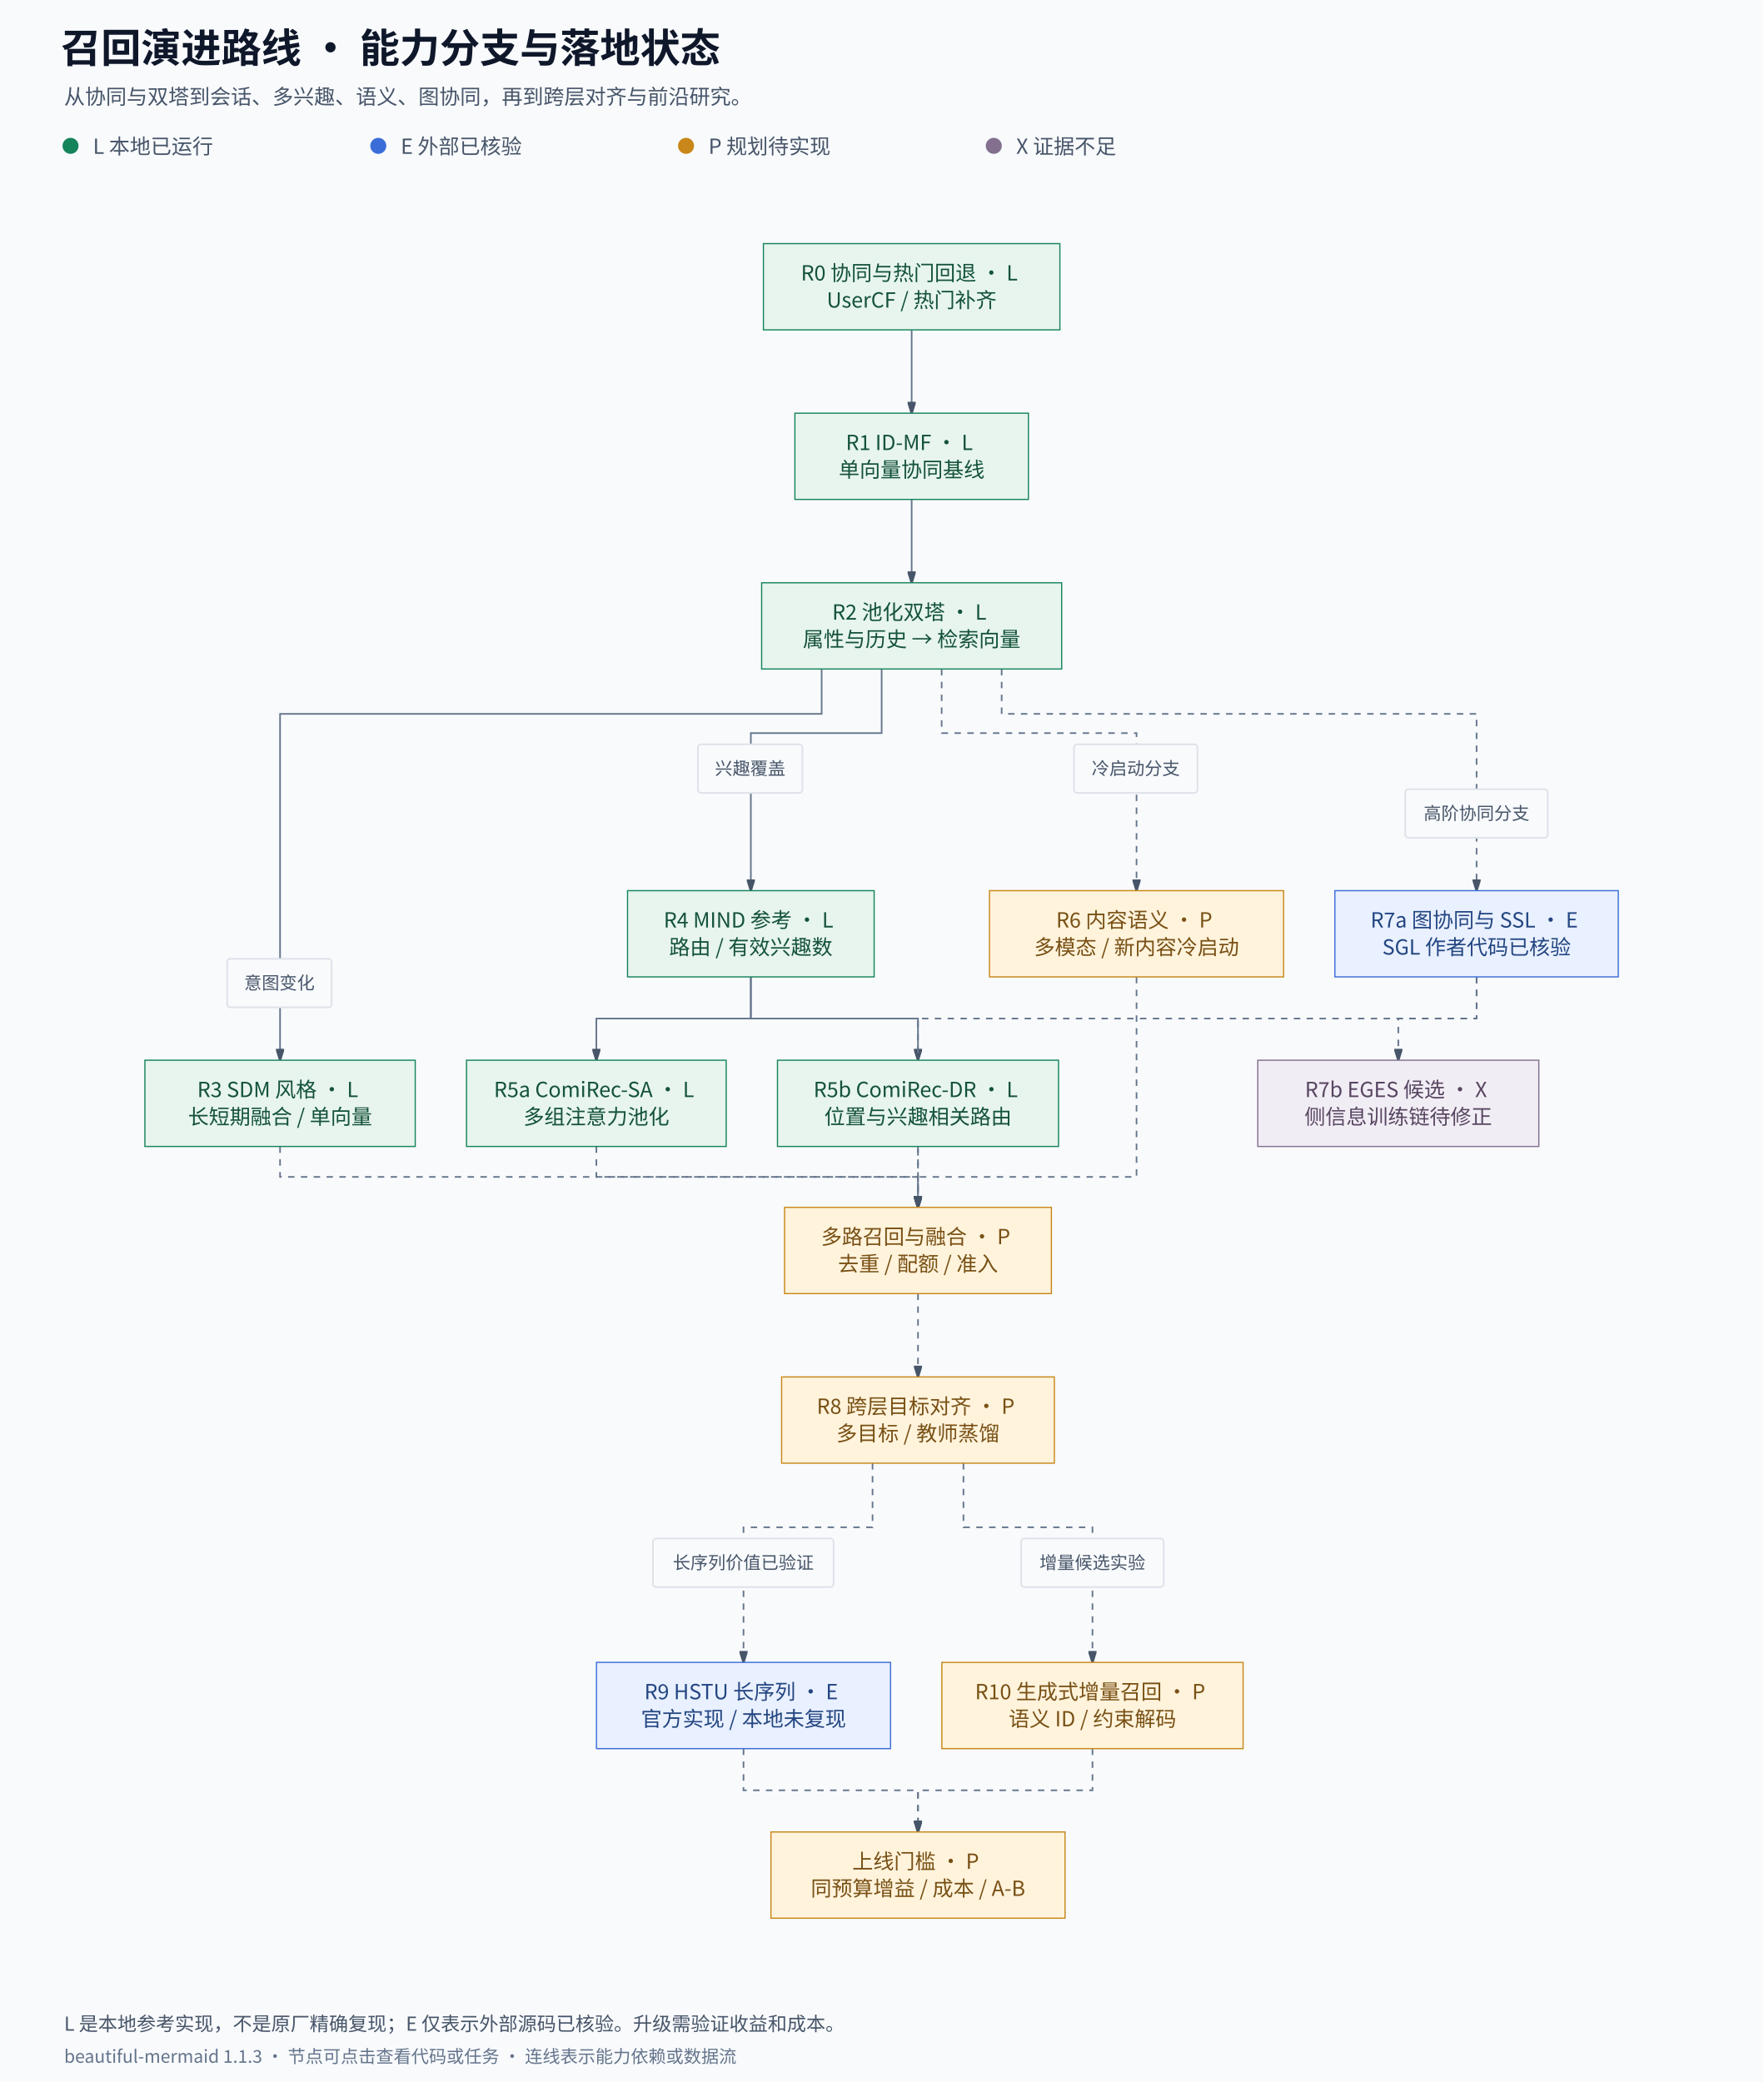
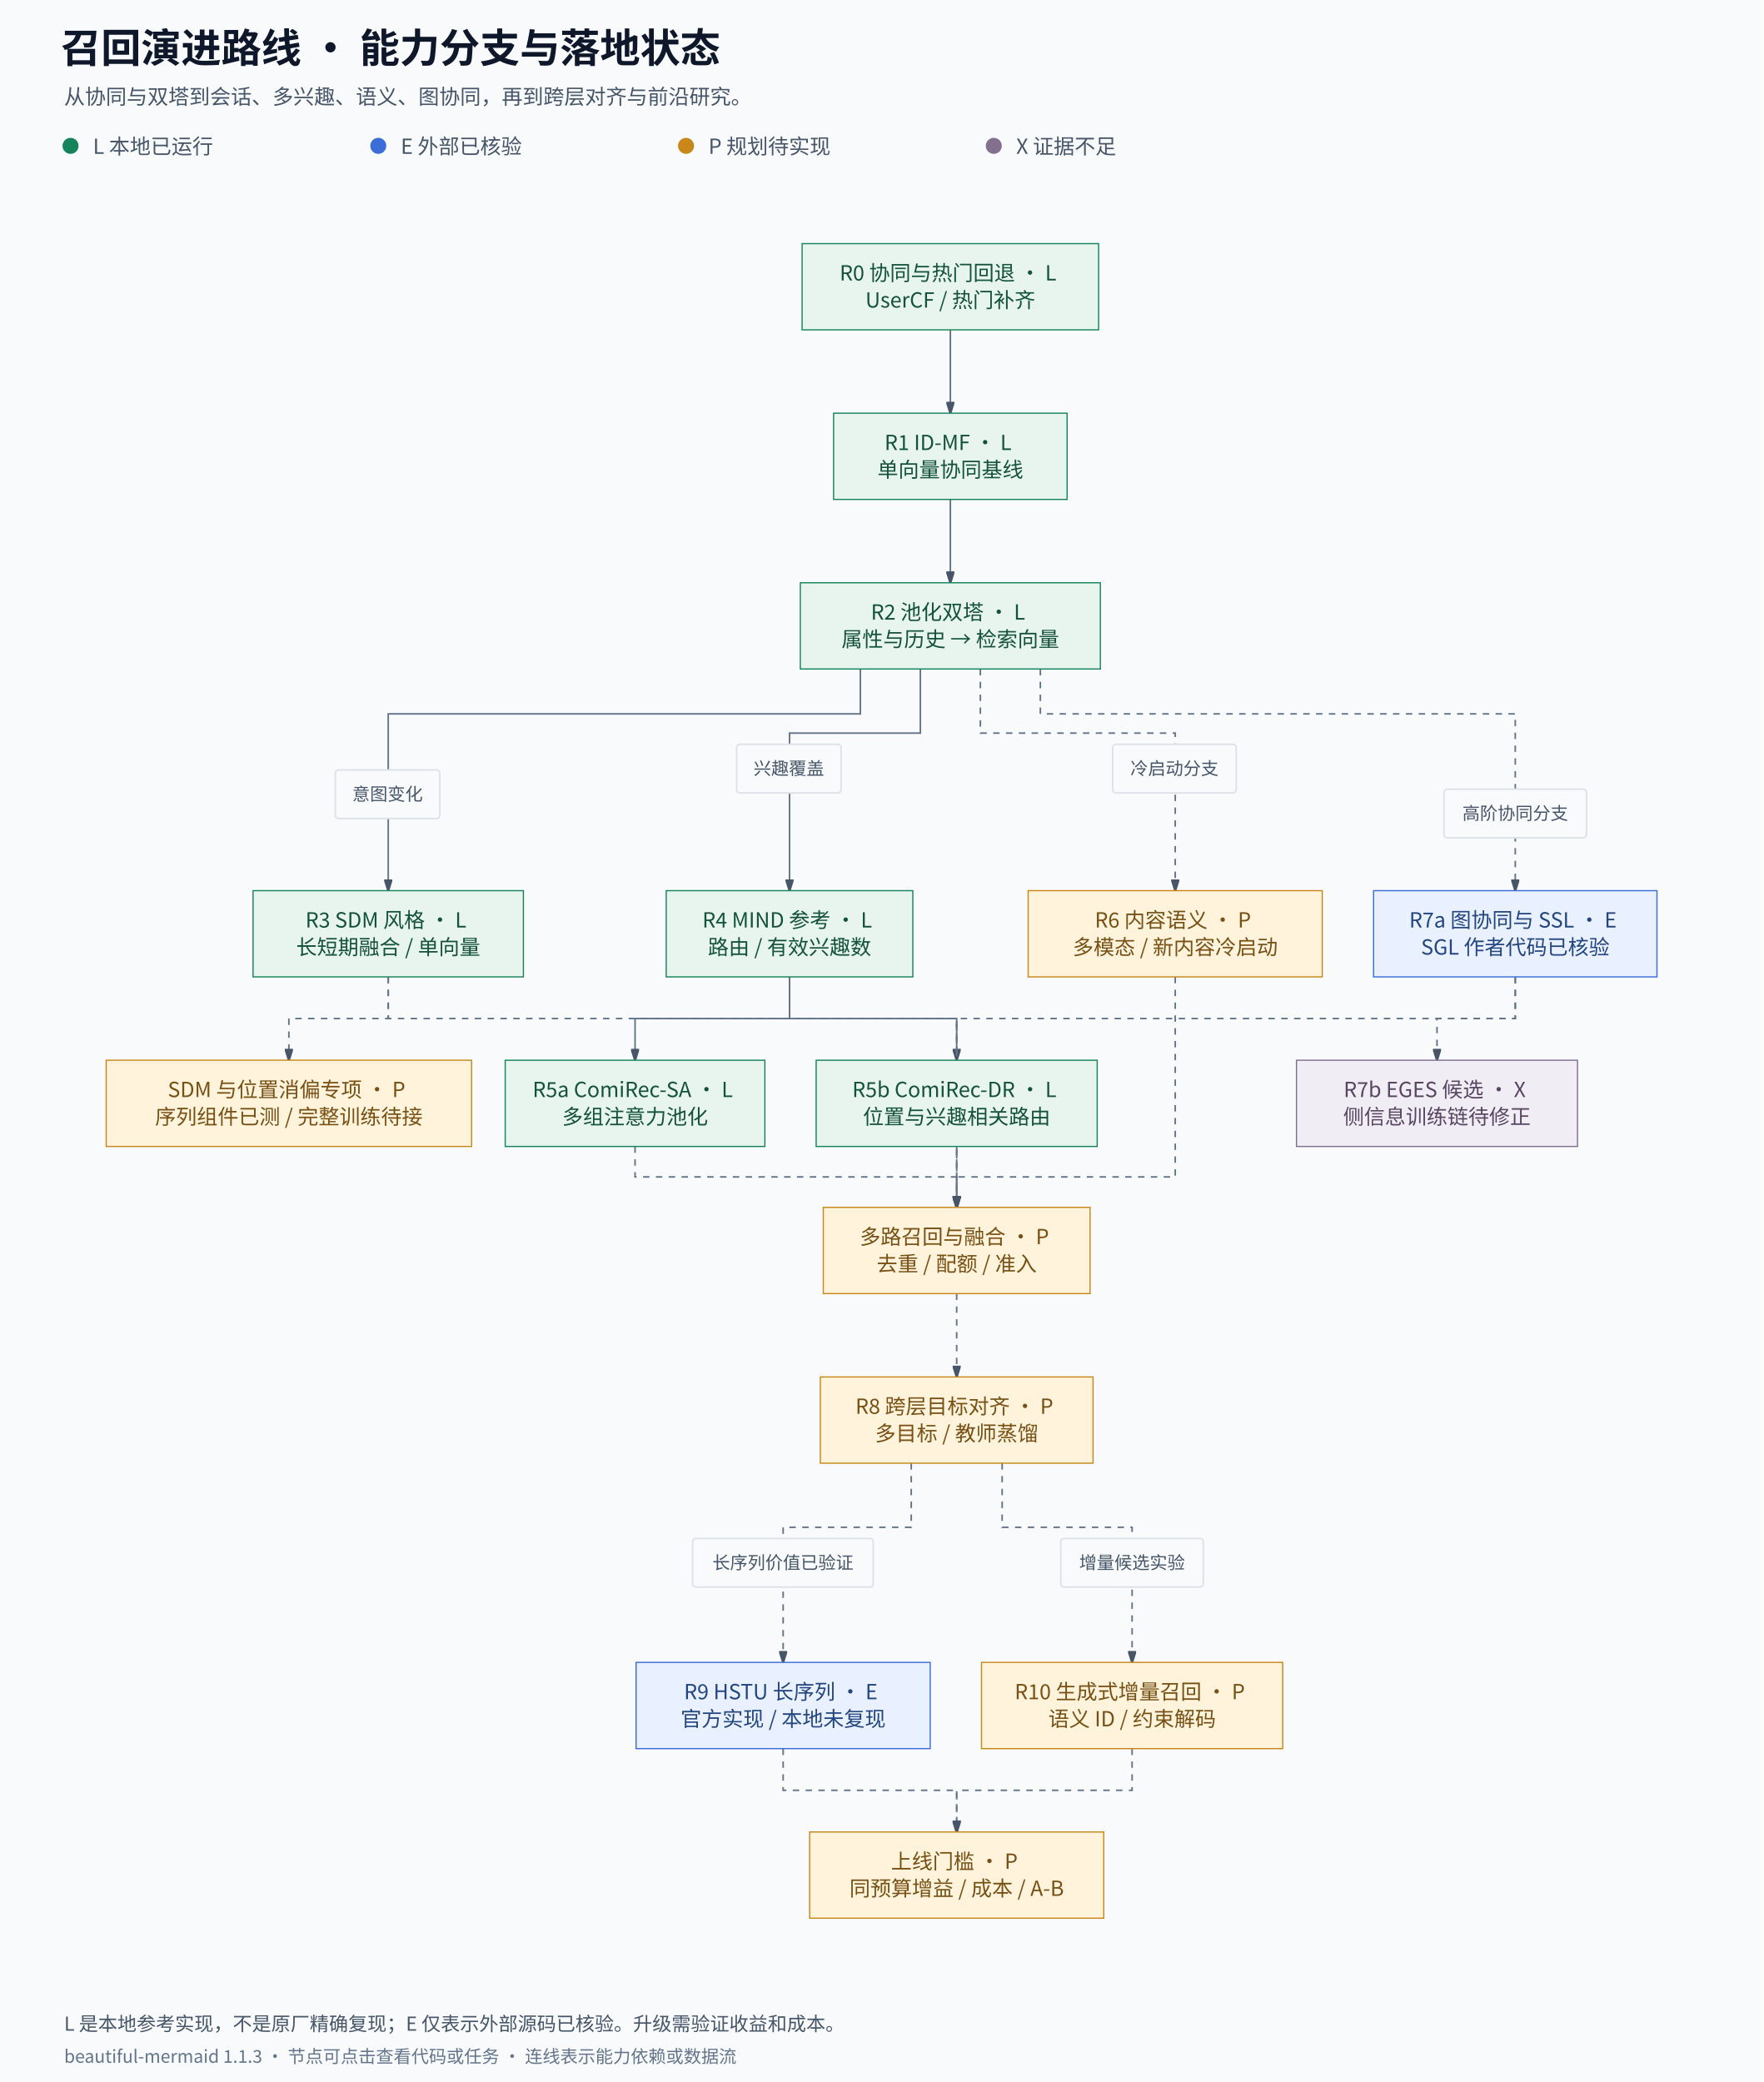
<svg xmlns="http://www.w3.org/2000/svg" width="1100" height="1299" viewBox="0 0 1100 1299" role="img" aria-labelledby="01-evolution-title 01-evolution-desc">
  <style>text{font-family:'Noto Sans CJK SC',sans-serif}a:hover .node&gt;rect{stroke-width:2}</style>
  <rect width="100%" height="100%" fill="#f8fafc" />
  <text x="38" y="39" font-size="25" font-weight="700" fill="#0f172a">召回演进路线 · 能力分支与落地状态</text>
  <text x="40" y="65" font-size="13" fill="#475569">从协同与双塔到会话、多兴趣、语义、图协同，再到跨层对齐与前沿研究。</text>
  <circle cx="44" cy="91" r="5" fill="#16845b" />
  <text x="58" y="96" font-size="13" fill="#475569">L 本地已运行</text>
  <circle cx="236" cy="91" r="5" fill="#3b6dd8" />
  <text x="250" y="96" font-size="13" fill="#475569">E 外部已核验</text>
  <circle cx="428" cy="91" r="5" fill="#c88718" />
  <text x="442" y="96" font-size="13" fill="#475569">P 规划待实现</text>
  <circle cx="620" cy="91" r="5" fill="#82708e" />
  <text x="634" y="96" font-size="13" fill="#475569">X 证据不足</text>
-   <g transform="translate(50.39329,112)">
+   <g transform="translate(26.25329,112)">
    <defs>
      <marker id="01-evolution-arrowhead" markerWidth="8" markerHeight="5" refX="7" refY="2.5" orient="auto">
        <polygon points="0 0, 8 2.5, 0 5" fill="#475569" stroke="#475569" stroke-width="0.75" stroke-linejoin="round" />
      </marker>
      <marker id="01-evolution-arrowhead-start" markerWidth="8" markerHeight="5" refX="1" refY="2.5" orient="auto-start-reverse">
        <polygon points="8 0, 0 2.5, 8 5" fill="#475569" stroke="#475569" stroke-width="0.75" stroke-linejoin="round" />
      </marker>
    </defs>
-     <polyline class="edge" data-from="R0" data-to="R1" data-style="solid" data-arrow-start="false" data-arrow-end="true" points="518.366,93.8 518.366,145.8" fill="none" stroke="#64748b" stroke-width="1" marker-end="url(#01-evolution-arrowhead)" />
-     <polyline class="edge" data-from="R1" data-to="R2" data-style="solid" data-arrow-start="false" data-arrow-end="true" points="518.366,199.6 518.366,251.6" fill="none" stroke="#64748b" stroke-width="1" marker-end="url(#01-evolution-arrowhead)" />
-     <polyline class="edge" data-from="R2" data-to="R3" data-style="solid" data-arrow-start="false" data-arrow-end="true" data-label="意图变化" points="462.21,305.4 462.21,333.4 124.331,333.4 124.331,549.5" fill="none" stroke="#64748b" stroke-width="1" marker-end="url(#01-evolution-arrowhead)" />
-     <polyline class="edge" data-from="R2" data-to="R4" data-style="solid" data-arrow-start="false" data-arrow-end="true" data-label="兴趣覆盖" points="499.647,305.4 499.647,345.4 418.036,345.4 418.036,443.7" fill="none" stroke="#64748b" stroke-width="1" marker-end="url(#01-evolution-arrowhead)" />
-     <polyline class="edge" data-from="R4" data-to="R5A" data-style="solid" data-arrow-start="false" data-arrow-end="true" points="418.036,497.5 418.036,523.5 321.657,523.5 321.657,549.5" fill="none" stroke="#64748b" stroke-width="1" marker-end="url(#01-evolution-arrowhead)" />
-     <polyline class="edge" data-from="R4" data-to="R5B" data-style="solid" data-arrow-start="false" data-arrow-end="true" points="418.036,497.5 418.036,523.5 522.318,523.5 522.318,549.5" fill="none" stroke="#64748b" stroke-width="1" marker-end="url(#01-evolution-arrowhead)" />
-     <polyline class="edge" data-from="R2" data-to="R6" data-style="dotted" data-arrow-start="false" data-arrow-end="true" data-label="冷启动分支" points="537.085,305.4 537.085,345.4 658.661,345.4 658.661,443.7" fill="none" stroke="#64748b" stroke-width="1" stroke-dasharray="4 4" marker-end="url(#01-evolution-arrowhead)" />
-     <polyline class="edge" data-from="R2" data-to="R7" data-style="dotted" data-arrow-start="false" data-arrow-end="true" data-label="高阶协同分支" points="574.522,305.4 574.522,333.4 870.807,333.4 870.807,443.7" fill="none" stroke="#64748b" stroke-width="1" stroke-dasharray="4 4" marker-end="url(#01-evolution-arrowhead)" />
-     <polyline class="edge" data-from="R7" data-to="EG" data-style="dotted" data-arrow-start="false" data-arrow-end="true" points="870.807,497.5 870.807,523.5 821.975,523.5 821.975,549.5" fill="none" stroke="#64748b" stroke-width="1" stroke-dasharray="4 4" marker-end="url(#01-evolution-arrowhead)" />
-     <polyline class="edge" data-from="R3" data-to="FUSE" data-style="dotted" data-arrow-start="false" data-arrow-end="true" points="124.331,603.3 124.331,622.3 522.318,622.3 522.318,641.3" fill="none" stroke="#64748b" stroke-width="1" stroke-dasharray="4 4" marker-end="url(#01-evolution-arrowhead)" />
-     <polyline class="edge" data-from="R5A" data-to="FUSE" data-style="dotted" data-arrow-start="false" data-arrow-end="true" points="321.657,603.3 321.657,622.3 522.318,622.3 522.318,641.3" fill="none" stroke="#64748b" stroke-width="1" stroke-dasharray="4 4" marker-end="url(#01-evolution-arrowhead)" />
-     <polyline class="edge" data-from="R5B" data-to="FUSE" data-style="dotted" data-arrow-start="false" data-arrow-end="true" points="522.318,603.3 522.318,622.3 522.318,622.3 522.318,641.3" fill="none" stroke="#64748b" stroke-width="1" stroke-dasharray="4 4" marker-end="url(#01-evolution-arrowhead)" />
-     <polyline class="edge" data-from="R6" data-to="FUSE" data-style="dotted" data-arrow-start="false" data-arrow-end="true" points="658.661,497.5 658.661,622.3 522.318,622.3 522.318,641.3" fill="none" stroke="#64748b" stroke-width="1" stroke-dasharray="4 4" marker-end="url(#01-evolution-arrowhead)" />
-     <polyline class="edge" data-from="R7" data-to="FUSE" data-style="dotted" data-arrow-start="false" data-arrow-end="true" points="870.807,497.5 870.807,523.5 522.318,523.5 522.318,641.3" fill="none" stroke="#64748b" stroke-width="1" stroke-dasharray="4 4" marker-end="url(#01-evolution-arrowhead)" />
-     <polyline class="edge" data-from="FUSE" data-to="R8" data-style="dotted" data-arrow-start="false" data-arrow-end="true" points="522.318,695.1 522.318,747.1" fill="none" stroke="#64748b" stroke-width="1" stroke-dasharray="4 4" marker-end="url(#01-evolution-arrowhead)" />
-     <polyline class="edge" data-from="R8" data-to="R9" data-style="dotted" data-arrow-start="false" data-arrow-end="true" data-label="长序列价值已验证" points="493.961,800.9 493.961,840.9 413.466,840.9 413.466,925.2" fill="none" stroke="#64748b" stroke-width="1" stroke-dasharray="4 4" marker-end="url(#01-evolution-arrowhead)" />
-     <polyline class="edge" data-from="R8" data-to="R10" data-style="dotted" data-arrow-start="false" data-arrow-end="true" data-label="增量候选实验" points="550.675,800.9 550.675,840.9 631.17,840.9 631.17,925.2" fill="none" stroke="#64748b" stroke-width="1" stroke-dasharray="4 4" marker-end="url(#01-evolution-arrowhead)" />
-     <polyline class="edge" data-from="R9" data-to="GATE" data-style="dotted" data-arrow-start="false" data-arrow-end="true" points="413.466,979 413.466,1005 522.318,1005 522.318,1031" fill="none" stroke="#64748b" stroke-width="1" stroke-dasharray="4 4" marker-end="url(#01-evolution-arrowhead)" />
-     <polyline class="edge" data-from="R10" data-to="GATE" data-style="dotted" data-arrow-start="false" data-arrow-end="true" points="631.17,979 631.17,1005 522.318,1005 522.318,1031" fill="none" stroke="#64748b" stroke-width="1" stroke-dasharray="4 4" marker-end="url(#01-evolution-arrowhead)" />
+     <polyline class="edge" data-from="R0" data-to="R1" data-style="solid" data-arrow-start="false" data-arrow-end="true" points="566.646,93.8 566.646,145.8" fill="none" stroke="#64748b" stroke-width="1" marker-end="url(#01-evolution-arrowhead)" />
+     <polyline class="edge" data-from="R1" data-to="R2" data-style="solid" data-arrow-start="false" data-arrow-end="true" points="566.646,199.6 566.646,251.6" fill="none" stroke="#64748b" stroke-width="1" marker-end="url(#01-evolution-arrowhead)" />
+     <polyline class="edge" data-from="R2" data-to="R3" data-style="solid" data-arrow-start="false" data-arrow-end="true" data-label="意图变化" points="510.49,305.4 510.49,333.4 215.956,333.4 215.956,443.7" fill="none" stroke="#64748b" stroke-width="1" marker-end="url(#01-evolution-arrowhead)" />
+     <polyline class="edge" data-from="R3" data-to="SOPT" data-style="dotted" data-arrow-start="false" data-arrow-end="true" points="215.956,497.5 215.956,523.5 153.97,523.5 153.97,549.5" fill="none" stroke="#64748b" stroke-width="1" stroke-dasharray="4 4" marker-end="url(#01-evolution-arrowhead)" />
+     <polyline class="edge" data-from="R2" data-to="R4" data-style="solid" data-arrow-start="false" data-arrow-end="true" data-label="兴趣覆盖" points="547.927,305.4 547.927,345.4 466.315,345.4 466.315,443.7" fill="none" stroke="#64748b" stroke-width="1" marker-end="url(#01-evolution-arrowhead)" />
+     <polyline class="edge" data-from="R4" data-to="R5A" data-style="solid" data-arrow-start="false" data-arrow-end="true" points="466.315,497.5 466.315,523.5 369.937,523.5 369.937,549.5" fill="none" stroke="#64748b" stroke-width="1" marker-end="url(#01-evolution-arrowhead)" />
+     <polyline class="edge" data-from="R4" data-to="R5B" data-style="solid" data-arrow-start="false" data-arrow-end="true" points="466.315,497.5 466.315,523.5 570.598,523.5 570.598,549.5" fill="none" stroke="#64748b" stroke-width="1" marker-end="url(#01-evolution-arrowhead)" />
+     <polyline class="edge" data-from="R2" data-to="R6" data-style="dotted" data-arrow-start="false" data-arrow-end="true" data-label="冷启动分支" points="585.365,305.4 585.365,345.4 706.941,345.4 706.941,443.7" fill="none" stroke="#64748b" stroke-width="1" stroke-dasharray="4 4" marker-end="url(#01-evolution-arrowhead)" />
+     <polyline class="edge" data-from="R2" data-to="R7" data-style="dotted" data-arrow-start="false" data-arrow-end="true" data-label="高阶协同分支" points="622.802,305.4 622.802,333.4 919.087,333.4 919.087,443.7" fill="none" stroke="#64748b" stroke-width="1" stroke-dasharray="4 4" marker-end="url(#01-evolution-arrowhead)" />
+     <polyline class="edge" data-from="R7" data-to="EG" data-style="dotted" data-arrow-start="false" data-arrow-end="true" points="919.087,497.5 919.087,523.5 870.255,523.5 870.255,549.5" fill="none" stroke="#64748b" stroke-width="1" stroke-dasharray="4 4" marker-end="url(#01-evolution-arrowhead)" />
+     <polyline class="edge" data-from="R3" data-to="FUSE" data-style="dotted" data-arrow-start="false" data-arrow-end="true" points="215.956,497.5 215.956,523.5 570.598,523.5 570.598,641.3" fill="none" stroke="#64748b" stroke-width="1" stroke-dasharray="4 4" marker-end="url(#01-evolution-arrowhead)" />
+     <polyline class="edge" data-from="R5A" data-to="FUSE" data-style="dotted" data-arrow-start="false" data-arrow-end="true" points="369.937,603.3 369.937,622.3 570.598,622.3 570.598,641.3" fill="none" stroke="#64748b" stroke-width="1" stroke-dasharray="4 4" marker-end="url(#01-evolution-arrowhead)" />
+     <polyline class="edge" data-from="R5B" data-to="FUSE" data-style="dotted" data-arrow-start="false" data-arrow-end="true" points="570.598,603.3 570.598,622.3 570.598,622.3 570.598,641.3" fill="none" stroke="#64748b" stroke-width="1" stroke-dasharray="4 4" marker-end="url(#01-evolution-arrowhead)" />
+     <polyline class="edge" data-from="R6" data-to="FUSE" data-style="dotted" data-arrow-start="false" data-arrow-end="true" points="706.941,497.5 706.941,622.3 570.598,622.3 570.598,641.3" fill="none" stroke="#64748b" stroke-width="1" stroke-dasharray="4 4" marker-end="url(#01-evolution-arrowhead)" />
+     <polyline class="edge" data-from="R7" data-to="FUSE" data-style="dotted" data-arrow-start="false" data-arrow-end="true" points="919.087,497.5 919.087,523.5 570.598,523.5 570.598,641.3" fill="none" stroke="#64748b" stroke-width="1" stroke-dasharray="4 4" marker-end="url(#01-evolution-arrowhead)" />
+     <polyline class="edge" data-from="FUSE" data-to="R8" data-style="dotted" data-arrow-start="false" data-arrow-end="true" points="570.598,695.1 570.598,747.1" fill="none" stroke="#64748b" stroke-width="1" stroke-dasharray="4 4" marker-end="url(#01-evolution-arrowhead)" />
+     <polyline class="edge" data-from="R8" data-to="R9" data-style="dotted" data-arrow-start="false" data-arrow-end="true" data-label="长序列价值已验证" points="542.241,800.9 542.241,840.9 462.33,840.9 462.33,925.2" fill="none" stroke="#64748b" stroke-width="1" stroke-dasharray="4 4" marker-end="url(#01-evolution-arrowhead)" />
+     <polyline class="edge" data-from="R8" data-to="R10" data-style="dotted" data-arrow-start="false" data-arrow-end="true" data-label="增量候选实验" points="598.955,800.9 598.955,840.9 680.034,840.9 680.034,925.2" fill="none" stroke="#64748b" stroke-width="1" stroke-dasharray="4 4" marker-end="url(#01-evolution-arrowhead)" />
+     <polyline class="edge" data-from="R9" data-to="GATE" data-style="dotted" data-arrow-start="false" data-arrow-end="true" points="462.33,979 462.33,1005 570.598,1005 570.598,1031" fill="none" stroke="#64748b" stroke-width="1" stroke-dasharray="4 4" marker-end="url(#01-evolution-arrowhead)" />
+     <polyline class="edge" data-from="R10" data-to="GATE" data-style="dotted" data-arrow-start="false" data-arrow-end="true" points="680.034,979 680.034,1005 570.598,1005 570.598,1031" fill="none" stroke="#64748b" stroke-width="1" stroke-dasharray="4 4" marker-end="url(#01-evolution-arrowhead)" />
    <g class="edge-label" data-from="R2" data-to="R3" data-label="意图变化">
-       <rect x="91.331" y="486.2" width="65.17" height="30.3" rx="2" ry="2" fill="#f8fafc" stroke="#dde2e9" stroke-width="1" />
-       <text x="123.916" y="501.35" text-anchor="middle" font-size="11" font-weight="400" fill="#475569" dy="3.85">意图变化</text>
+       <rect x="182.956" y="368.4" width="65.17" height="30.3" rx="2" ry="2" fill="#f8fafc" stroke="#dde2e9" stroke-width="1" />
+       <text x="215.541" y="383.55" text-anchor="middle" font-size="11" font-weight="400" fill="#475569" dy="3.85">意图变化</text>
    </g>
    <g class="edge-label" data-from="R2" data-to="R4" data-label="兴趣覆盖">
-       <rect x="385.036" y="352.4" width="65.17" height="30.3" rx="2" ry="2" fill="#f8fafc" stroke="#dde2e9" stroke-width="1" />
-       <text x="417.62" y="367.55" text-anchor="middle" font-size="11" font-weight="400" fill="#475569" dy="3.85">兴趣覆盖</text>
+       <rect x="433.315" y="352.4" width="65.17" height="30.3" rx="2" ry="2" fill="#f8fafc" stroke="#dde2e9" stroke-width="1" />
+       <text x="465.9" y="367.55" text-anchor="middle" font-size="11" font-weight="400" fill="#475569" dy="3.85">兴趣覆盖</text>
    </g>
    <g class="edge-label" data-from="R2" data-to="R6" data-label="冷启动分支">
-       <rect x="619.661" y="352.4" width="77.05" height="30.3" rx="2" ry="2" fill="#f8fafc" stroke="#dde2e9" stroke-width="1" />
-       <text x="658.186" y="367.55" text-anchor="middle" font-size="11" font-weight="400" fill="#475569" dy="3.85">冷启动分支</text>
+       <rect x="667.941" y="352.4" width="77.05" height="30.3" rx="2" ry="2" fill="#f8fafc" stroke="#dde2e9" stroke-width="1" />
+       <text x="706.466" y="367.55" text-anchor="middle" font-size="11" font-weight="400" fill="#475569" dy="3.85">冷启动分支</text>
    </g>
    <g class="edge-label" data-from="R2" data-to="R7" data-label="高阶协同分支">
-       <rect x="826.307" y="380.4" width="88.93" height="30.3" rx="2" ry="2" fill="#f8fafc" stroke="#dde2e9" stroke-width="1" />
-       <text x="870.772" y="395.55" text-anchor="middle" font-size="11" font-weight="400" fill="#475569" dy="3.85">高阶协同分支</text>
+       <rect x="874.587" y="380.4" width="88.93" height="30.3" rx="2" ry="2" fill="#f8fafc" stroke="#dde2e9" stroke-width="1" />
+       <text x="919.052" y="395.55" text-anchor="middle" font-size="11" font-weight="400" fill="#475569" dy="3.85">高阶协同分支</text>
    </g>
    <g class="edge-label" data-from="R8" data-to="R9" data-label="长序列价值已验证">
-       <rect x="356.966" y="847.9" width="112.69" height="30.3" rx="2" ry="2" fill="#f8fafc" stroke="#dde2e9" stroke-width="1" />
-       <text x="413.311" y="863.05" text-anchor="middle" font-size="11" font-weight="400" fill="#475569" dy="3.85">长序列价值已验证</text>
+       <rect x="405.83" y="847.9" width="112.69" height="30.3" rx="2" ry="2" fill="#f8fafc" stroke="#dde2e9" stroke-width="1" />
+       <text x="462.175" y="863.05" text-anchor="middle" font-size="11" font-weight="400" fill="#475569" dy="3.85">长序列价值已验证</text>
    </g>
    <g class="edge-label" data-from="R8" data-to="R10" data-label="增量候选实验">
-       <rect x="586.67" y="847.9" width="88.93" height="30.3" rx="2" ry="2" fill="#f8fafc" stroke="#dde2e9" stroke-width="1" />
-       <text x="631.135" y="863.05" text-anchor="middle" font-size="11" font-weight="400" fill="#475569" dy="3.85">增量候选实验</text>
+       <rect x="635.534" y="847.9" width="88.93" height="30.3" rx="2" ry="2" fill="#f8fafc" stroke="#dde2e9" stroke-width="1" />
+       <text x="679.999" y="863.05" text-anchor="middle" font-size="11" font-weight="400" fill="#475569" dy="3.85">增量候选实验</text>
    </g>
    <a href="https://github.com/shiztong/-/blob/master/recommender/engine.py#L7" target="_blank" rel="noopener noreferrer">
      <g class="node" data-id="R0" data-label="R0 协同与热门回退 · L UserCF / 热门补齐" data-shape="rectangle">
-         <rect x="425.885" y="40" width="184.963" height="53.8" rx="0" ry="0" fill="#e7f5ee" stroke="#16845b" stroke-width="0.75" />
-         <text x="518.366" y="66.9" text-anchor="middle" font-size="13" font-weight="500" fill="#145239">
-           <tspan x="518.366" dy="-3.9">R0 协同与热门回退 · L</tspan>
-           <tspan x="518.366" dy="16.9">UserCF / 热门补齐</tspan>
+         <rect x="474.164" y="40" width="184.963" height="53.8" rx="0" ry="0" fill="#e7f5ee" stroke="#16845b" stroke-width="0.75" />
+         <text x="566.646" y="66.9" text-anchor="middle" font-size="13" font-weight="500" fill="#145239">
+           <tspan x="566.646" dy="-3.9">R0 协同与热门回退 · L</tspan>
+           <tspan x="566.646" dy="16.9">UserCF / 热门补齐</tspan>
        </text>
      </g>
    </a>
    <a href="https://github.com/shiztong/-/blob/master/recommender/retrieval/models.py#L95" target="_blank" rel="noopener noreferrer">
      <g class="node" data-id="R1" data-label="R1 ID-MF · L 单向量协同基线" data-shape="rectangle">
-         <rect x="445.521" y="145.8" width="145.69" height="53.8" rx="0" ry="0" fill="#e7f5ee" stroke="#16845b" stroke-width="0.75" />
-         <text x="518.366" y="172.7" text-anchor="middle" font-size="13" font-weight="500" fill="#145239">
-           <tspan x="518.366" dy="-3.9">R1 ID-MF · L</tspan>
-           <tspan x="518.366" dy="16.9">单向量协同基线</tspan>
+         <rect x="493.801" y="145.8" width="145.69" height="53.8" rx="0" ry="0" fill="#e7f5ee" stroke="#16845b" stroke-width="0.75" />
+         <text x="566.646" y="172.7" text-anchor="middle" font-size="13" font-weight="500" fill="#145239">
+           <tspan x="566.646" dy="-3.9">R1 ID-MF · L</tspan>
+           <tspan x="566.646" dy="16.9">单向量协同基线</tspan>
        </text>
      </g>
    </a>
    <a href="https://github.com/shiztong/-/blob/master/recommender/retrieval/models.py#L100" target="_blank" rel="noopener noreferrer">
      <g class="node" data-id="R2" data-label="R2 池化双塔 · L 属性与历史 → 检索向量" data-shape="rectangle">
-         <rect x="424.773" y="251.6" width="187.186" height="53.8" rx="0" ry="0" fill="#e7f5ee" stroke="#16845b" stroke-width="0.75" />
-         <text x="518.366" y="278.5" text-anchor="middle" font-size="13" font-weight="500" fill="#145239">
-           <tspan x="518.366" dy="-3.9">R2 池化双塔 · L</tspan>
-           <tspan x="518.366" dy="16.9">属性与历史 → 检索向量</tspan>
+         <rect x="473.053" y="251.6" width="187.186" height="53.8" rx="0" ry="0" fill="#e7f5ee" stroke="#16845b" stroke-width="0.75" />
+         <text x="566.646" y="278.5" text-anchor="middle" font-size="13" font-weight="500" fill="#145239">
+           <tspan x="566.646" dy="-3.9">R2 池化双塔 · L</tspan>
+           <tspan x="566.646" dy="16.9">属性与历史 → 检索向量</tspan>
        </text>
      </g>
    </a>
    <a href="https://github.com/shiztong/-/blob/master/recommender/retrieval/models.py#L112" target="_blank" rel="noopener noreferrer">
      <g class="node" data-id="R3" data-label="R3 SDM 风格 · L 长短期融合 / 单向量" data-shape="rectangle">
-         <rect x="40" y="549.5" width="168.661" height="53.8" rx="0" ry="0" fill="#e7f5ee" stroke="#16845b" stroke-width="0.75" />
-         <text x="124.331" y="576.4" text-anchor="middle" font-size="13" font-weight="500" fill="#145239">
-           <tspan x="124.331" dy="-3.9">R3 SDM 风格 · L</tspan>
-           <tspan x="124.331" dy="16.9">长短期融合 / 单向量</tspan>
+         <rect x="131.625" y="443.7" width="168.661" height="53.8" rx="0" ry="0" fill="#e7f5ee" stroke="#16845b" stroke-width="0.75" />
+         <text x="215.956" y="470.6" text-anchor="middle" font-size="13" font-weight="500" fill="#145239">
+           <tspan x="215.956" dy="-3.9">R3 SDM 风格 · L</tspan>
+           <tspan x="215.956" dy="16.9">长短期融合 / 单向量</tspan>
+         </text>
+       </g>
+     </a>
+     <a href="https://github.com/shiztong/-/blob/master/docs/recall/SDM_SEQUENCE.md" target="_blank" rel="noopener noreferrer">
+       <g class="node" data-id="SOPT" data-label="SDM 与位置消偏专项 · P 序列组件已测 / 完整训练待接" data-shape="rectangle">
+         <rect x="40" y="549.5" width="227.941" height="53.8" rx="0" ry="0" fill="#fff3dc" stroke="#c88718" stroke-width="0.75" />
+         <text x="153.97" y="576.4" text-anchor="middle" font-size="13" font-weight="500" fill="#785014">
+           <tspan x="153.97" dy="-3.9">SDM 与位置消偏专项 · P</tspan>
+           <tspan x="153.97" dy="16.9">序列组件已测 / 完整训练待接</tspan>
        </text>
      </g>
    </a>
    <a href="https://github.com/shiztong/-/blob/master/recommender/retrieval/models.py#L216" target="_blank" rel="noopener noreferrer">
      <g class="node" data-id="R4" data-label="R4 MIND 参考 · L 路由 / 有效兴趣数" data-shape="rectangle">
-         <rect x="341.115" y="443.7" width="153.841" height="53.8" rx="0" ry="0" fill="#e7f5ee" stroke="#16845b" stroke-width="0.75" />
-         <text x="418.036" y="470.6" text-anchor="middle" font-size="13" font-weight="500" fill="#145239">
-           <tspan x="418.036" dy="-3.9">R4 MIND 参考 · L</tspan>
-           <tspan x="418.036" dy="16.9">路由 / 有效兴趣数</tspan>
+         <rect x="389.395" y="443.7" width="153.841" height="53.8" rx="0" ry="0" fill="#e7f5ee" stroke="#16845b" stroke-width="0.75" />
+         <text x="466.315" y="470.6" text-anchor="middle" font-size="13" font-weight="500" fill="#145239">
+           <tspan x="466.315" dy="-3.9">R4 MIND 参考 · L</tspan>
+           <tspan x="466.315" dy="16.9">路由 / 有效兴趣数</tspan>
        </text>
      </g>
    </a>
    <a href="https://github.com/shiztong/-/blob/master/recommender/retrieval/models.py#L162" target="_blank" rel="noopener noreferrer">
      <g class="node" data-id="R5A" data-label="R5a ComiRec-SA · L 多组注意力池化" data-shape="rectangle">
-         <rect x="240.661" y="549.5" width="161.992" height="53.8" rx="0" ry="0" fill="#e7f5ee" stroke="#16845b" stroke-width="0.75" />
-         <text x="321.657" y="576.4" text-anchor="middle" font-size="13" font-weight="500" fill="#145239">
-           <tspan x="321.657" dy="-3.9">R5a ComiRec-SA · L</tspan>
-           <tspan x="321.657" dy="16.9">多组注意力池化</tspan>
+         <rect x="288.941" y="549.5" width="161.992" height="53.8" rx="0" ry="0" fill="#e7f5ee" stroke="#16845b" stroke-width="0.75" />
+         <text x="369.937" y="576.4" text-anchor="middle" font-size="13" font-weight="500" fill="#145239">
+           <tspan x="369.937" dy="-3.9">R5a ComiRec-SA · L</tspan>
+           <tspan x="369.937" dy="16.9">多组注意力池化</tspan>
        </text>
      </g>
    </a>
    <a href="https://github.com/shiztong/-/blob/master/recommender/retrieval/models.py#L221" target="_blank" rel="noopener noreferrer">
      <g class="node" data-id="R5B" data-label="R5b ComiRec-DR · L 位置与兴趣相关路由" data-shape="rectangle">
-         <rect x="434.653" y="549.5" width="175.33" height="53.8" rx="0" ry="0" fill="#e7f5ee" stroke="#16845b" stroke-width="0.75" />
-         <text x="522.318" y="576.4" text-anchor="middle" font-size="13" font-weight="500" fill="#145239">
-           <tspan x="522.318" dy="-3.9">R5b ComiRec-DR · L</tspan>
-           <tspan x="522.318" dy="16.9">位置与兴趣相关路由</tspan>
+         <rect x="482.933" y="549.5" width="175.33" height="53.8" rx="0" ry="0" fill="#e7f5ee" stroke="#16845b" stroke-width="0.75" />
+         <text x="570.598" y="576.4" text-anchor="middle" font-size="13" font-weight="500" fill="#145239">
+           <tspan x="570.598" dy="-3.9">R5b ComiRec-DR · L</tspan>
+           <tspan x="570.598" dy="16.9">位置与兴趣相关路由</tspan>
        </text>
      </g>
    </a>
    <a href="https://github.com/shiztong/-/blob/master/docs/recall/README.md#r6-内容语义升级合同" target="_blank" rel="noopener noreferrer">
      <g class="node" data-id="R6" data-label="R6 内容语义 · P 多模态 / 新内容冷启动" data-shape="rectangle">
-         <rect x="566.92" y="443.7" width="183.481" height="53.8" rx="0" ry="0" fill="#fff3dc" stroke="#c88718" stroke-width="0.75" />
-         <text x="658.661" y="470.6" text-anchor="middle" font-size="13" font-weight="500" fill="#785014">
-           <tspan x="658.661" dy="-3.9">R6 内容语义 · P</tspan>
-           <tspan x="658.661" dy="16.9">多模态 / 新内容冷启动</tspan>
+         <rect x="615.2" y="443.7" width="183.481" height="53.8" rx="0" ry="0" fill="#fff3dc" stroke="#c88718" stroke-width="0.75" />
+         <text x="706.941" y="470.6" text-anchor="middle" font-size="13" font-weight="500" fill="#785014">
+           <tspan x="706.941" dy="-3.9">R6 内容语义 · P</tspan>
+           <tspan x="706.941" dy="16.9">多模态 / 新内容冷启动</tspan>
        </text>
      </g>
    </a>
    <a href="https://github.com/wujcan/SGL/blob/58fe93149ca6fb733639f556343c41f12206ba55/model/general_recommender/SGL.py" target="_blank" rel="noopener noreferrer">
      <g class="node" data-id="R7" data-label="R7a 图协同与 SSL · E SGL 作者代码已核验" data-shape="rectangle">
-         <rect x="782.401" y="443.7" width="176.812" height="53.8" rx="0" ry="0" fill="#e9f0ff" stroke="#3b6dd8" stroke-width="0.75" />
-         <text x="870.807" y="470.6" text-anchor="middle" font-size="13" font-weight="500" fill="#234681">
-           <tspan x="870.807" dy="-3.9">R7a 图协同与 SSL · E</tspan>
-           <tspan x="870.807" dy="16.9">SGL 作者代码已核验</tspan>
+         <rect x="830.681" y="443.7" width="176.812" height="53.8" rx="0" ry="0" fill="#e9f0ff" stroke="#3b6dd8" stroke-width="0.75" />
+         <text x="919.087" y="470.6" text-anchor="middle" font-size="13" font-weight="500" fill="#234681">
+           <tspan x="919.087" dy="-3.9">R7a 图协同与 SSL · E</tspan>
+           <tspan x="919.087" dy="16.9">SGL 作者代码已核验</tspan>
        </text>
      </g>
    </a>
    <a href="https://github.com/shiztong/-/blob/master/docs/recall/README.md" target="_blank" rel="noopener noreferrer">
      <g class="node" data-id="EG" data-label="R7b EGES 候选 · X 侧信息训练链待修正" data-shape="rectangle">
-         <rect x="734.31" y="549.5" width="175.33" height="53.8" rx="0" ry="0" fill="#f1edf4" stroke="#82708e" stroke-width="0.75" />
-         <text x="821.975" y="576.4" text-anchor="middle" font-size="13" font-weight="500" fill="#574561">
-           <tspan x="821.975" dy="-3.9">R7b EGES 候选 · X</tspan>
-           <tspan x="821.975" dy="16.9">侧信息训练链待修正</tspan>
+         <rect x="782.59" y="549.5" width="175.33" height="53.8" rx="0" ry="0" fill="#f1edf4" stroke="#82708e" stroke-width="0.75" />
+         <text x="870.255" y="576.4" text-anchor="middle" font-size="13" font-weight="500" fill="#574561">
+           <tspan x="870.255" dy="-3.9">R7b EGES 候选 · X</tspan>
+           <tspan x="870.255" dy="16.9">侧信息训练链待修正</tspan>
        </text>
      </g>
    </a>
    <a href="https://github.com/shiztong/-/blob/master/docs/recall/README.md" target="_blank" rel="noopener noreferrer">
      <g class="node" data-id="FUSE" data-label="多路召回与融合 · P 去重 / 配额 / 准入" data-shape="rectangle">
-         <rect x="439.099" y="641.3" width="166.438" height="53.8" rx="0" ry="0" fill="#fff3dc" stroke="#c88718" stroke-width="0.75" />
-         <text x="522.318" y="668.2" text-anchor="middle" font-size="13" font-weight="500" fill="#785014">
-           <tspan x="522.318" dy="-3.9">多路召回与融合 · P</tspan>
-           <tspan x="522.318" dy="16.9">去重 / 配额 / 准入</tspan>
+         <rect x="487.379" y="641.3" width="166.438" height="53.8" rx="0" ry="0" fill="#fff3dc" stroke="#c88718" stroke-width="0.75" />
+         <text x="570.598" y="668.2" text-anchor="middle" font-size="13" font-weight="500" fill="#785014">
+           <tspan x="570.598" dy="-3.9">多路召回与融合 · P</tspan>
+           <tspan x="570.598" dy="16.9">去重 / 配额 / 准入</tspan>
        </text>
      </g>
    </a>
    <a href="https://github.com/shiztong/-/blob/master/docs/recall/README.md#r8-跨层协同升级合同" target="_blank" rel="noopener noreferrer">
      <g class="node" data-id="R8" data-label="R8 跨层目标对齐 · P 多目标 / 教师蒸馏" data-shape="rectangle">
-         <rect x="437.246" y="747.1" width="170.143" height="53.8" rx="0" ry="0" fill="#fff3dc" stroke="#c88718" stroke-width="0.75" />
-         <text x="522.318" y="774" text-anchor="middle" font-size="13" font-weight="500" fill="#785014">
-           <tspan x="522.318" dy="-3.9">R8 跨层目标对齐 · P</tspan>
-           <tspan x="522.318" dy="16.9">多目标 / 教师蒸馏</tspan>
+         <rect x="485.526" y="747.1" width="170.143" height="53.8" rx="0" ry="0" fill="#fff3dc" stroke="#c88718" stroke-width="0.75" />
+         <text x="570.598" y="774" text-anchor="middle" font-size="13" font-weight="500" fill="#785014">
+           <tspan x="570.598" dy="-3.9">R8 跨层目标对齐 · P</tspan>
+           <tspan x="570.598" dy="16.9">多目标 / 教师蒸馏</tspan>
        </text>
      </g>
    </a>
    <a href="https://github.com/shiztong/-/blob/master/docs/recommendation/13-industry-evidence.md" target="_blank" rel="noopener noreferrer">
      <g class="node" data-id="R9" data-label="R9 HSTU 长序列 · E 官方实现 / 本地未复现" data-shape="rectangle">
-         <rect x="321.726" y="925.2" width="183.481" height="53.8" rx="0" ry="0" fill="#e9f0ff" stroke="#3b6dd8" stroke-width="0.75" />
-         <text x="413.466" y="952.1" text-anchor="middle" font-size="13" font-weight="500" fill="#234681">
-           <tspan x="413.466" dy="-3.9">R9 HSTU 长序列 · E</tspan>
-           <tspan x="413.466" dy="16.9">官方实现 / 本地未复现</tspan>
+         <rect x="370.589" y="925.2" width="183.481" height="53.8" rx="0" ry="0" fill="#e9f0ff" stroke="#3b6dd8" stroke-width="0.75" />
+         <text x="462.33" y="952.1" text-anchor="middle" font-size="13" font-weight="500" fill="#234681">
+           <tspan x="462.33" dy="-3.9">R9 HSTU 长序列 · E</tspan>
+           <tspan x="462.33" dy="16.9">官方实现 / 本地未复现</tspan>
        </text>
      </g>
    </a>
    <a href="https://github.com/shiztong/-/blob/master/docs/recall/README.md#r10-生成式增量通道合同" target="_blank" rel="noopener noreferrer">
      <g class="node" data-id="R10" data-label="R10 生成式增量召回 · P 语义 ID / 约束解码" data-shape="rectangle">
-         <rect x="537.207" y="925.2" width="187.927" height="53.8" rx="0" ry="0" fill="#fff3dc" stroke="#c88718" stroke-width="0.75" />
-         <text x="631.17" y="952.1" text-anchor="middle" font-size="13" font-weight="500" fill="#785014">
-           <tspan x="631.17" dy="-3.9">R10 生成式增量召回 · P</tspan>
-           <tspan x="631.17" dy="16.9">语义 ID / 约束解码</tspan>
+         <rect x="586.07" y="925.2" width="187.927" height="53.8" rx="0" ry="0" fill="#fff3dc" stroke="#c88718" stroke-width="0.75" />
+         <text x="680.034" y="952.1" text-anchor="middle" font-size="13" font-weight="500" fill="#785014">
+           <tspan x="680.034" dy="-3.9">R10 生成式增量召回 · P</tspan>
+           <tspan x="680.034" dy="16.9">语义 ID / 约束解码</tspan>
        </text>
      </g>
    </a>
    <a href="https://github.com/shiztong/-/blob/master/docs/recall/README.md" target="_blank" rel="noopener noreferrer">
      <g class="node" data-id="GATE" data-label="上线门槛 · P 同预算增益 / 成本 / A-B" data-shape="rectangle">
-         <rect x="430.577" y="1031" width="183.481" height="53.8" rx="0" ry="0" fill="#fff3dc" stroke="#c88718" stroke-width="0.75" />
-         <text x="522.318" y="1057.9" text-anchor="middle" font-size="13" font-weight="500" fill="#785014">
-           <tspan x="522.318" dy="-3.9">上线门槛 · P</tspan>
-           <tspan x="522.318" dy="16.9">同预算增益 / 成本 / A-B</tspan>
+         <rect x="478.857" y="1031" width="183.481" height="53.8" rx="0" ry="0" fill="#fff3dc" stroke="#c88718" stroke-width="0.75" />
+         <text x="570.598" y="1057.9" text-anchor="middle" font-size="13" font-weight="500" fill="#785014">
+           <tspan x="570.598" dy="-3.9">上线门槛 · P</tspan>
+           <tspan x="570.598" dy="16.9">同预算增益 / 成本 / A-B</tspan>
        </text>
      </g>
    </a>
  </g>
  <text x="40" y="1267" font-size="12" fill="#475569">L 是本地参考实现，不是原厂精确复现；E 仅表示外部源码已核验。升级需验证收益和成本。</text>
  <text x="40" y="1287" font-size="11" fill="#64748b">beautiful-mermaid 1.1.3 · 节点可点击查看代码或任务 · 连线表示能力依赖或数据流</text>
</svg>
